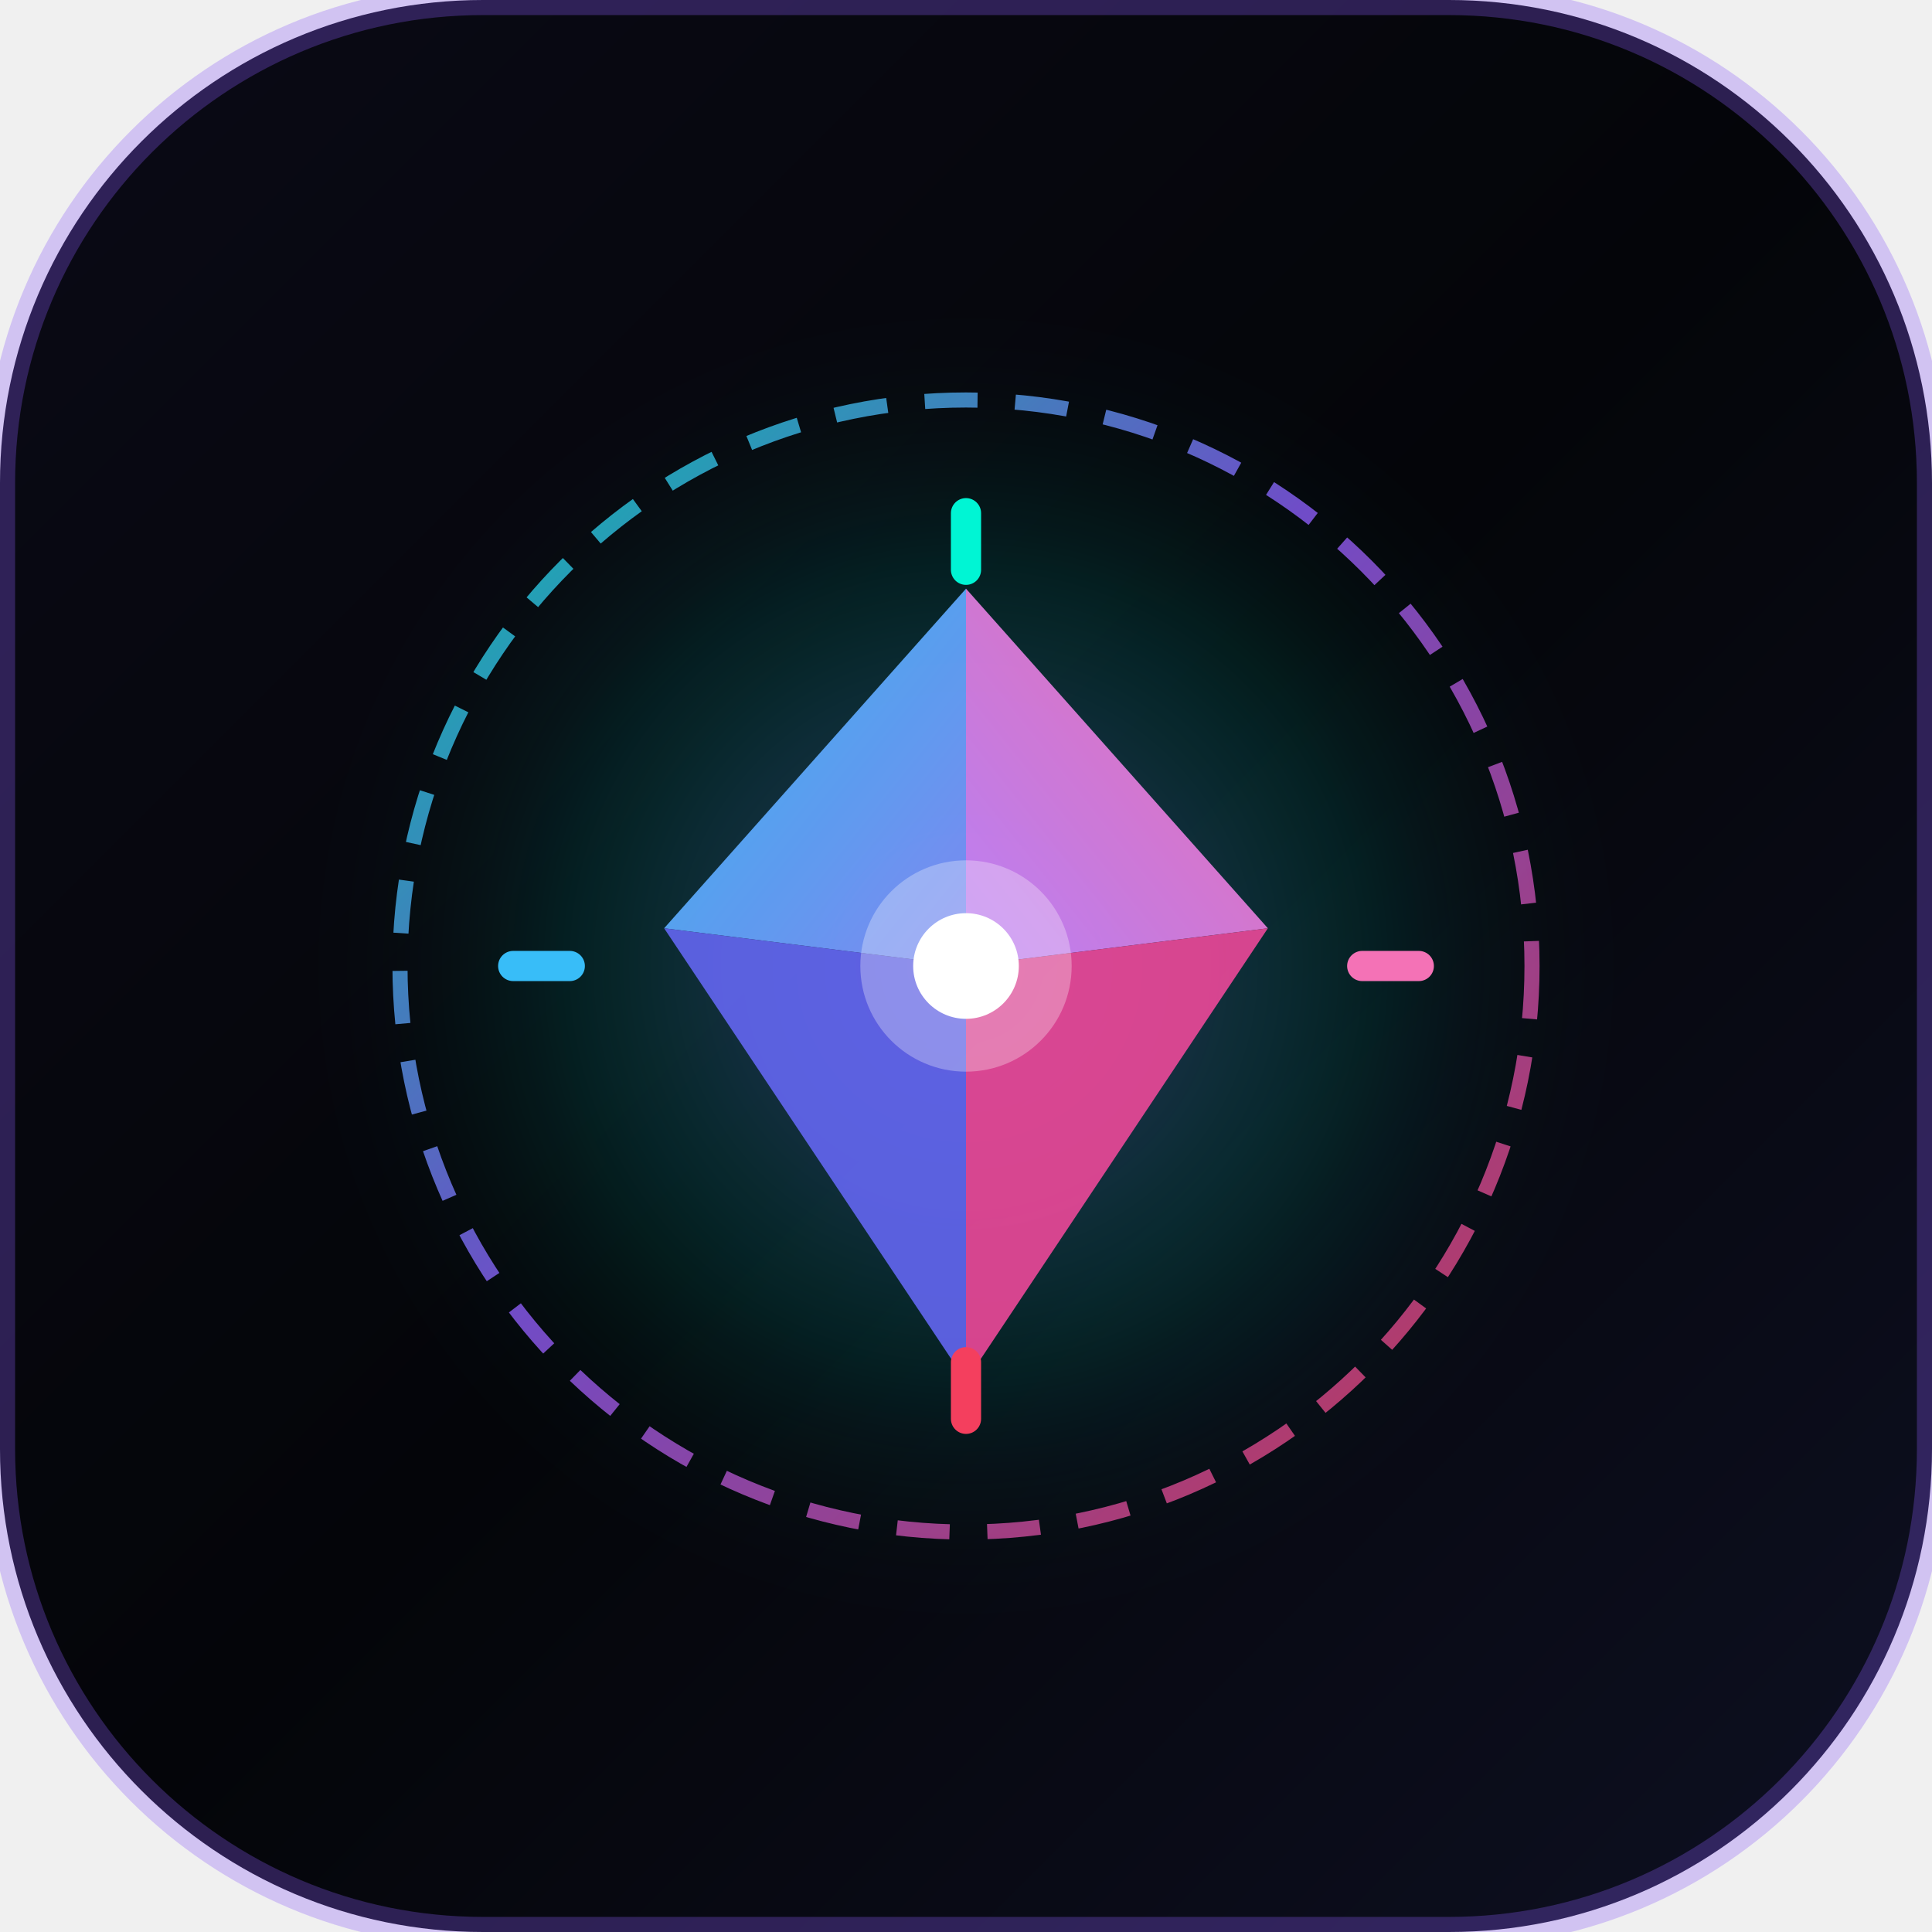
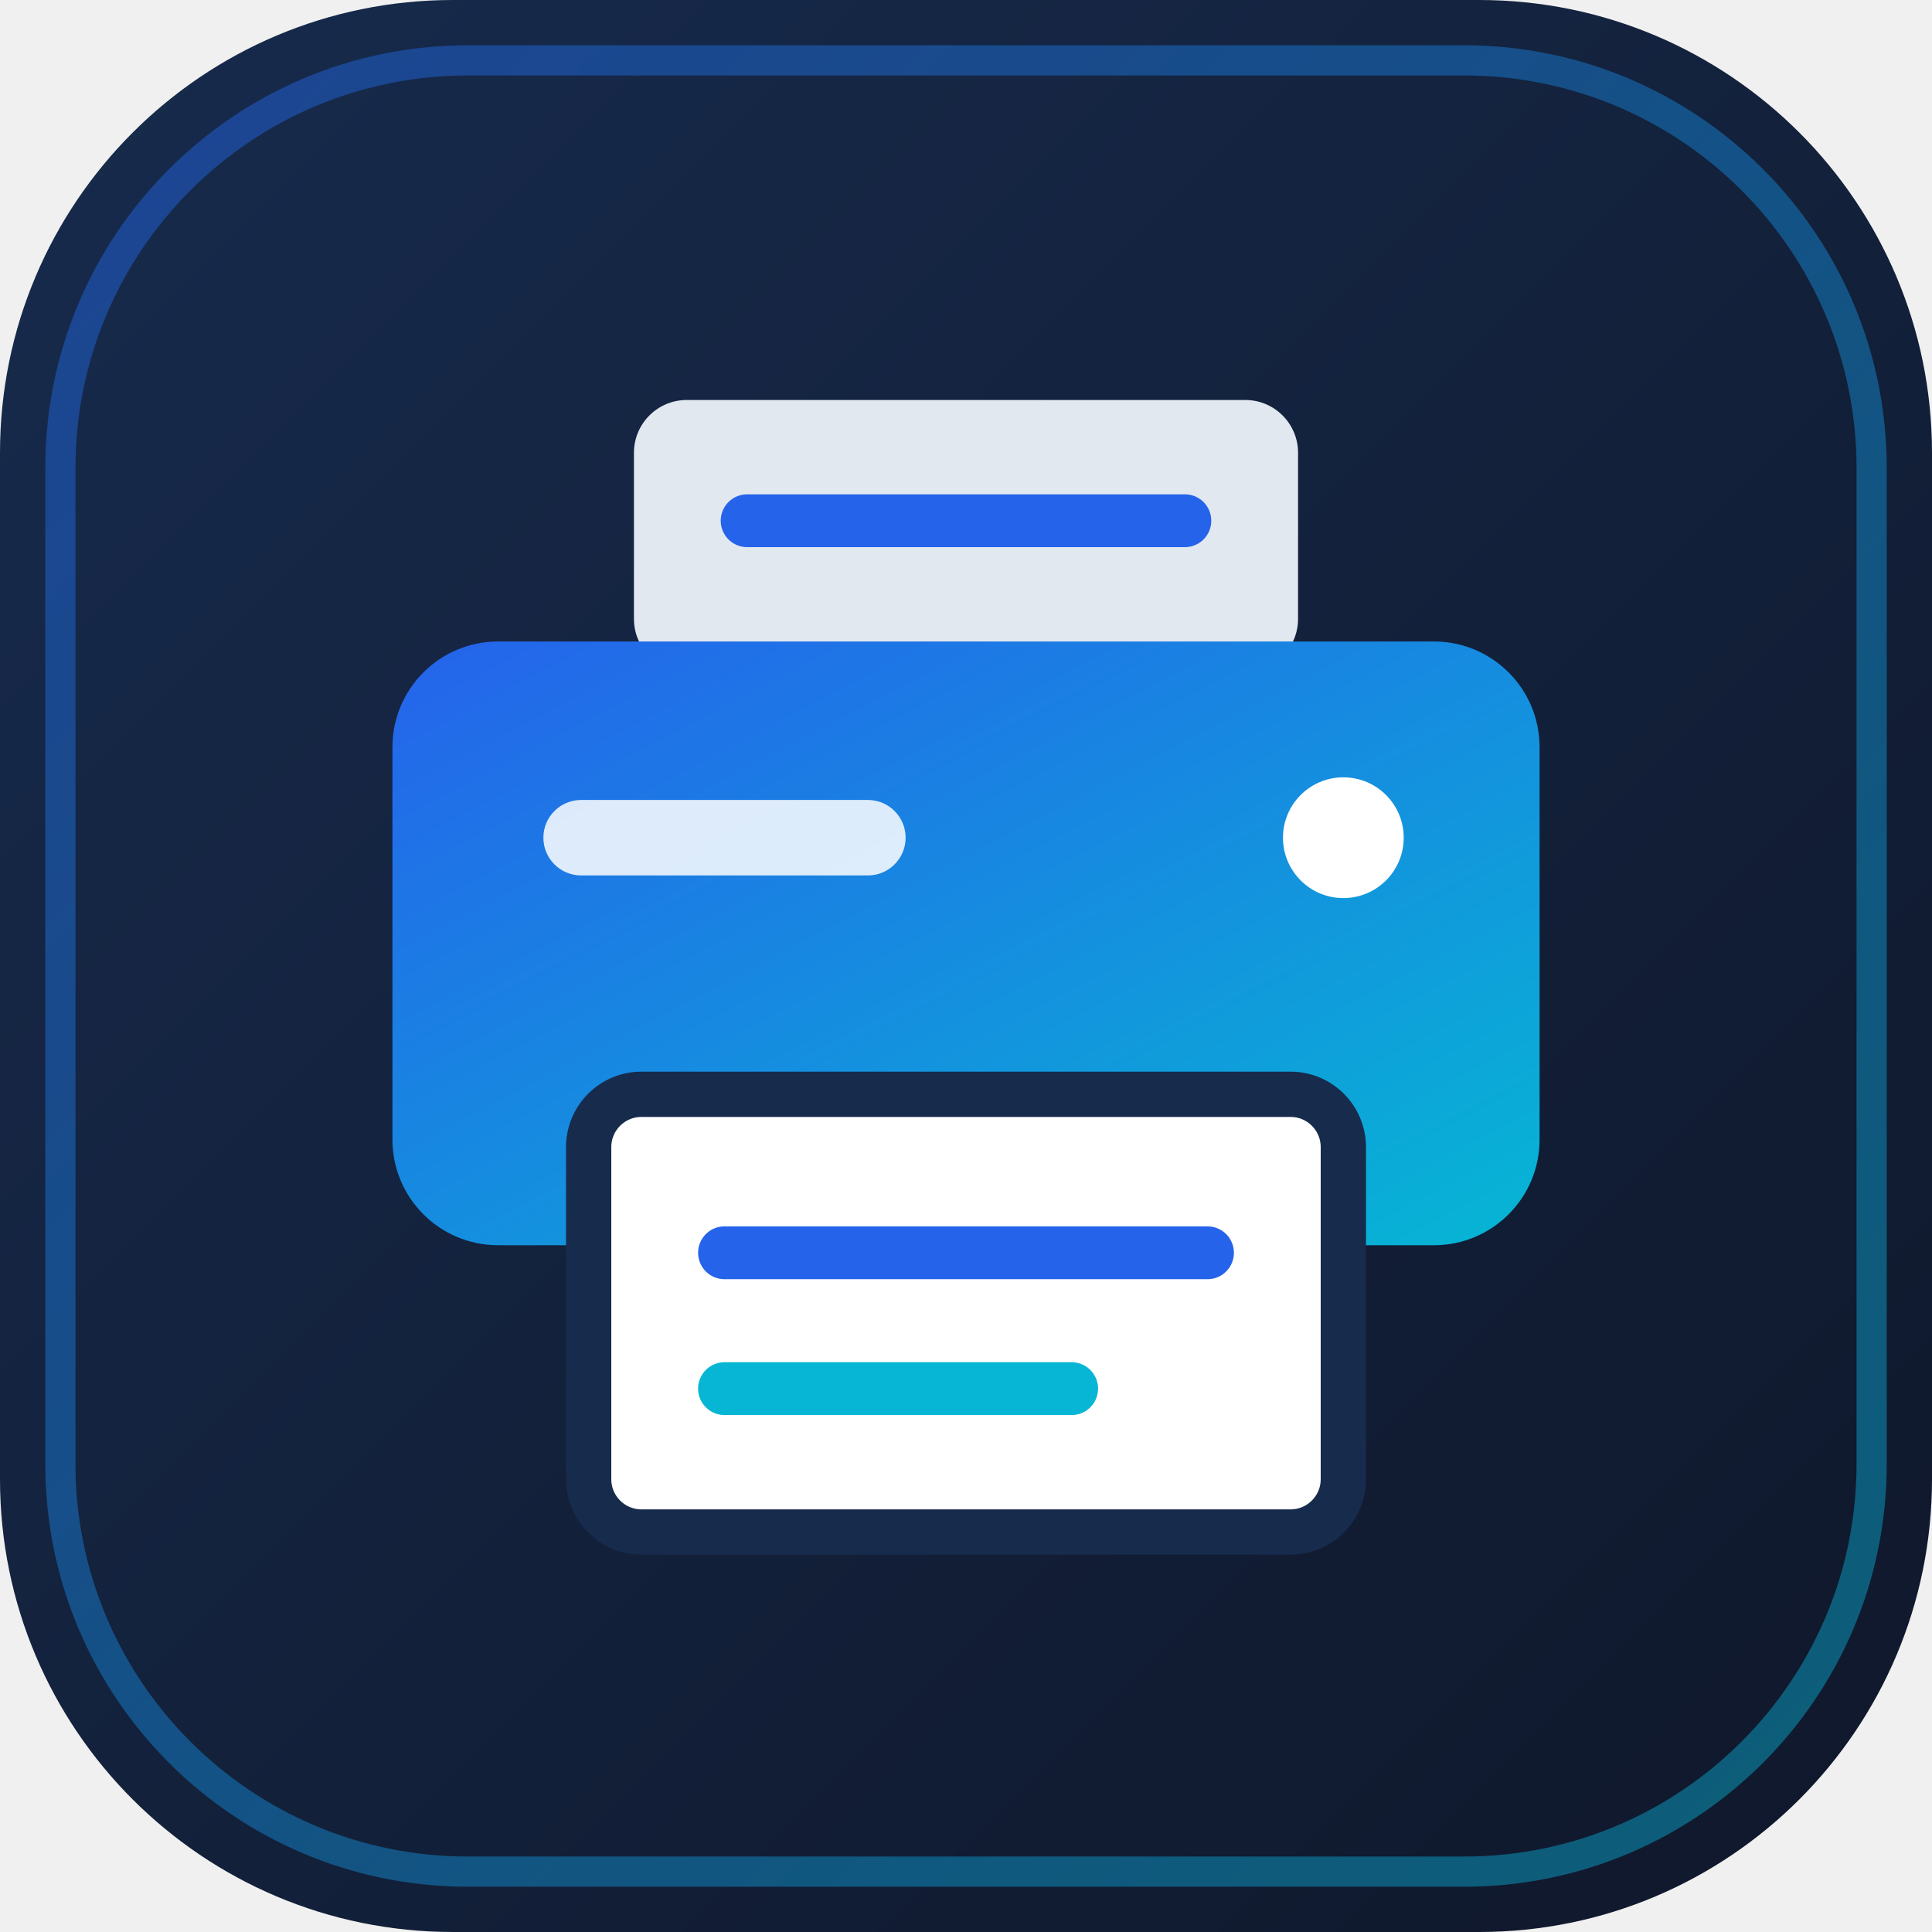
<svg xmlns="http://www.w3.org/2000/svg" viewBox="0 0 512 512" width="100%" height="100%">
  <defs>
    <linearGradient id="favBg" x1="0%" y1="0%" x2="100%" y2="100%">
-       <stop offset="0%" stop-color="#0a0a16" />
-       <stop offset="50%" stop-color="#040509" />
-       <stop offset="100%" stop-color="#0e1022" />
+       <stop offset="0%" stop-color="#172B4D" />
+       <stop offset="100%" stop-color="#0F172A" />
    </linearGradient>
-     <linearGradient id="favPrism" x1="0%" y1="0%" x2="100%" y2="100%">
-       <stop offset="0%" stop-color="#00f5d4" />
-       <stop offset="45%" stop-color="#8b5cf6" />
-       <stop offset="100%" stop-color="#f43f5e" />
+     <linearGradient id="favAccent" x1="0%" y1="0%" x2="100%" y2="100%">
+       <stop offset="0%" stop-color="#2563EB" />
+       <stop offset="100%" stop-color="#06B6D4" />
    </linearGradient>
-     <linearGradient id="facetL" x1="0%" y1="0%" x2="100%" y2="100%">
-       <stop offset="0%" stop-color="#38bdf8" />
-       <stop offset="100%" stop-color="#818cf8" />
-     </linearGradient>
-     <linearGradient id="facetR" x1="0%" y1="100%" x2="100%" y2="0%">
-       <stop offset="0%" stop-color="#c084fc" />
-       <stop offset="100%" stop-color="#f472b6" />
-     </linearGradient>
-     <radialGradient id="favGlow" cx="50%" cy="50%" r="50%">
-       <stop offset="0%" stop-color="#8b5cf6" stop-opacity="0.4" />
-       <stop offset="60%" stop-color="#00f5d4" stop-opacity="0.1" />
-       <stop offset="100%" stop-color="#040509" stop-opacity="0" />
-     </radialGradient>
  </defs>
-   <rect width="512" height="512" rx="128" fill="url(#favBg)" stroke="rgba(139, 92, 246, 0.3)" stroke-width="8" />
-   <circle cx="256" cy="256" r="180" fill="url(#favGlow)" />
-   <circle cx="256" cy="256" r="150" fill="none" stroke="url(#favPrism)" stroke-width="4" stroke-dasharray="14 10" opacity="0.8" />
-   <g transform="translate(256, 256)">
-     <polygon points="0,-100 -80,-10 0,0" fill="url(#facetL)" opacity="0.95" />
-     <polygon points="0,-100 80,-10 0,0" fill="url(#facetR)" opacity="0.95" />
-     <polygon points="-80,-10 0,110 0,0" fill="#6366f1" opacity="0.9" />
-     <polygon points="80,-10 0,110 0,0" fill="#ec4899" opacity="0.9" />
-     <circle cx="0" cy="0" r="14" fill="#ffffff" />
-     <circle cx="0" cy="0" r="28" fill="#ffffff" opacity="0.3" />
-     <line x1="0" y1="-120" x2="0" y2="-105" stroke="#00f5d4" stroke-width="8" stroke-linecap="round" />
-     <line x1="0" y1="105" x2="0" y2="120" stroke="#f43f5e" stroke-width="8" stroke-linecap="round" />
-     <line x1="-120" y1="0" x2="-105" y2="0" stroke="#38bdf8" stroke-width="8" stroke-linecap="round" />
-     <line x1="105" y1="0" x2="120" y2="0" stroke="#f472b6" stroke-width="8" stroke-linecap="round" />
-   </g>
+   <rect width="512" height="512" rx="120" fill="url(#favBg)" />
+   <rect x="16" y="16" width="480" height="480" rx="108" fill="none" stroke="url(#favAccent)" stroke-width="8" opacity="0.45" />
+   <rect x="168" y="106" width="176" height="72" rx="14" fill="#E2E8F0" />
+   <line x1="198" y1="138" x2="314" y2="138" stroke="#2563EB" stroke-width="14" stroke-linecap="round" />
+   <rect x="104" y="170" width="304" height="160" rx="28" fill="url(#favAccent)" />
+   <circle cx="356" cy="222" r="16" fill="#FFFFFF" />
+   <rect x="144" y="212" width="96" height="20" rx="10" fill="#FFFFFF" opacity="0.85" />
+   <rect x="156" y="290" width="200" height="116" rx="14" fill="#FFFFFF" stroke="#172B4D" stroke-width="12" />
+   <line x1="192" y1="332" x2="320" y2="332" stroke="#2563EB" stroke-width="14" stroke-linecap="round" />
+   <line x1="192" y1="368" x2="284" y2="368" stroke="#06B6D4" stroke-width="14" stroke-linecap="round" />
</svg>
